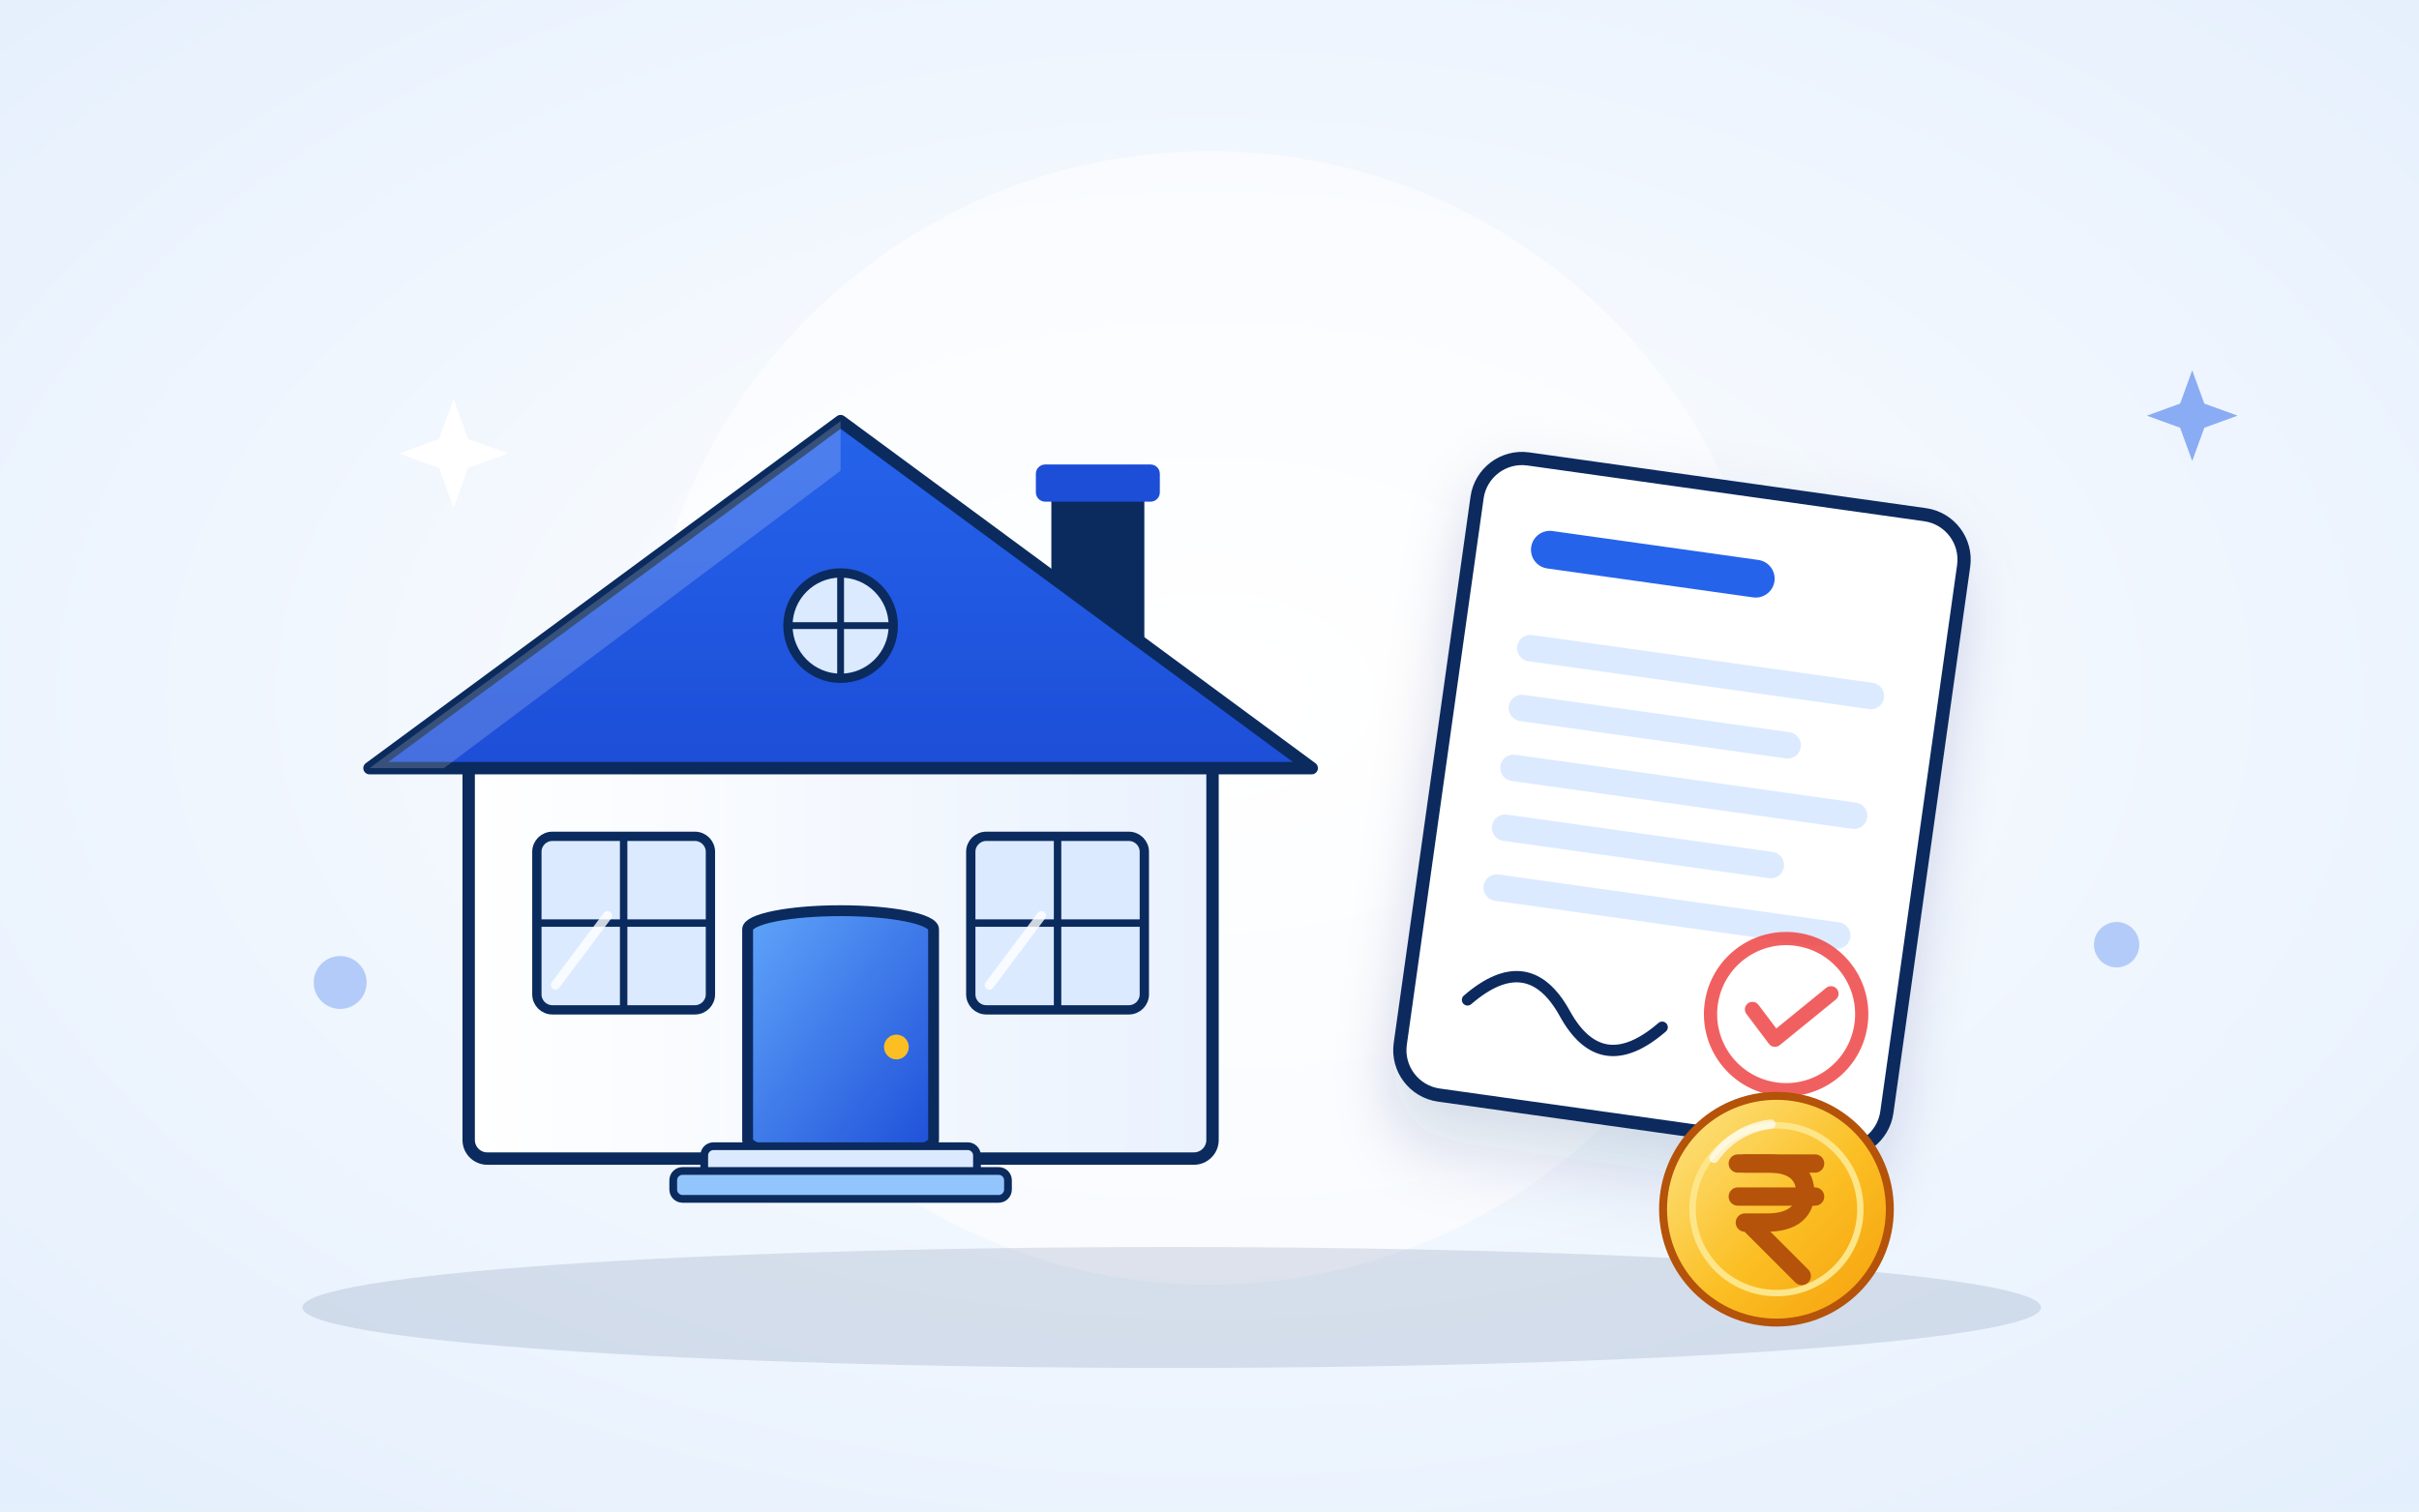
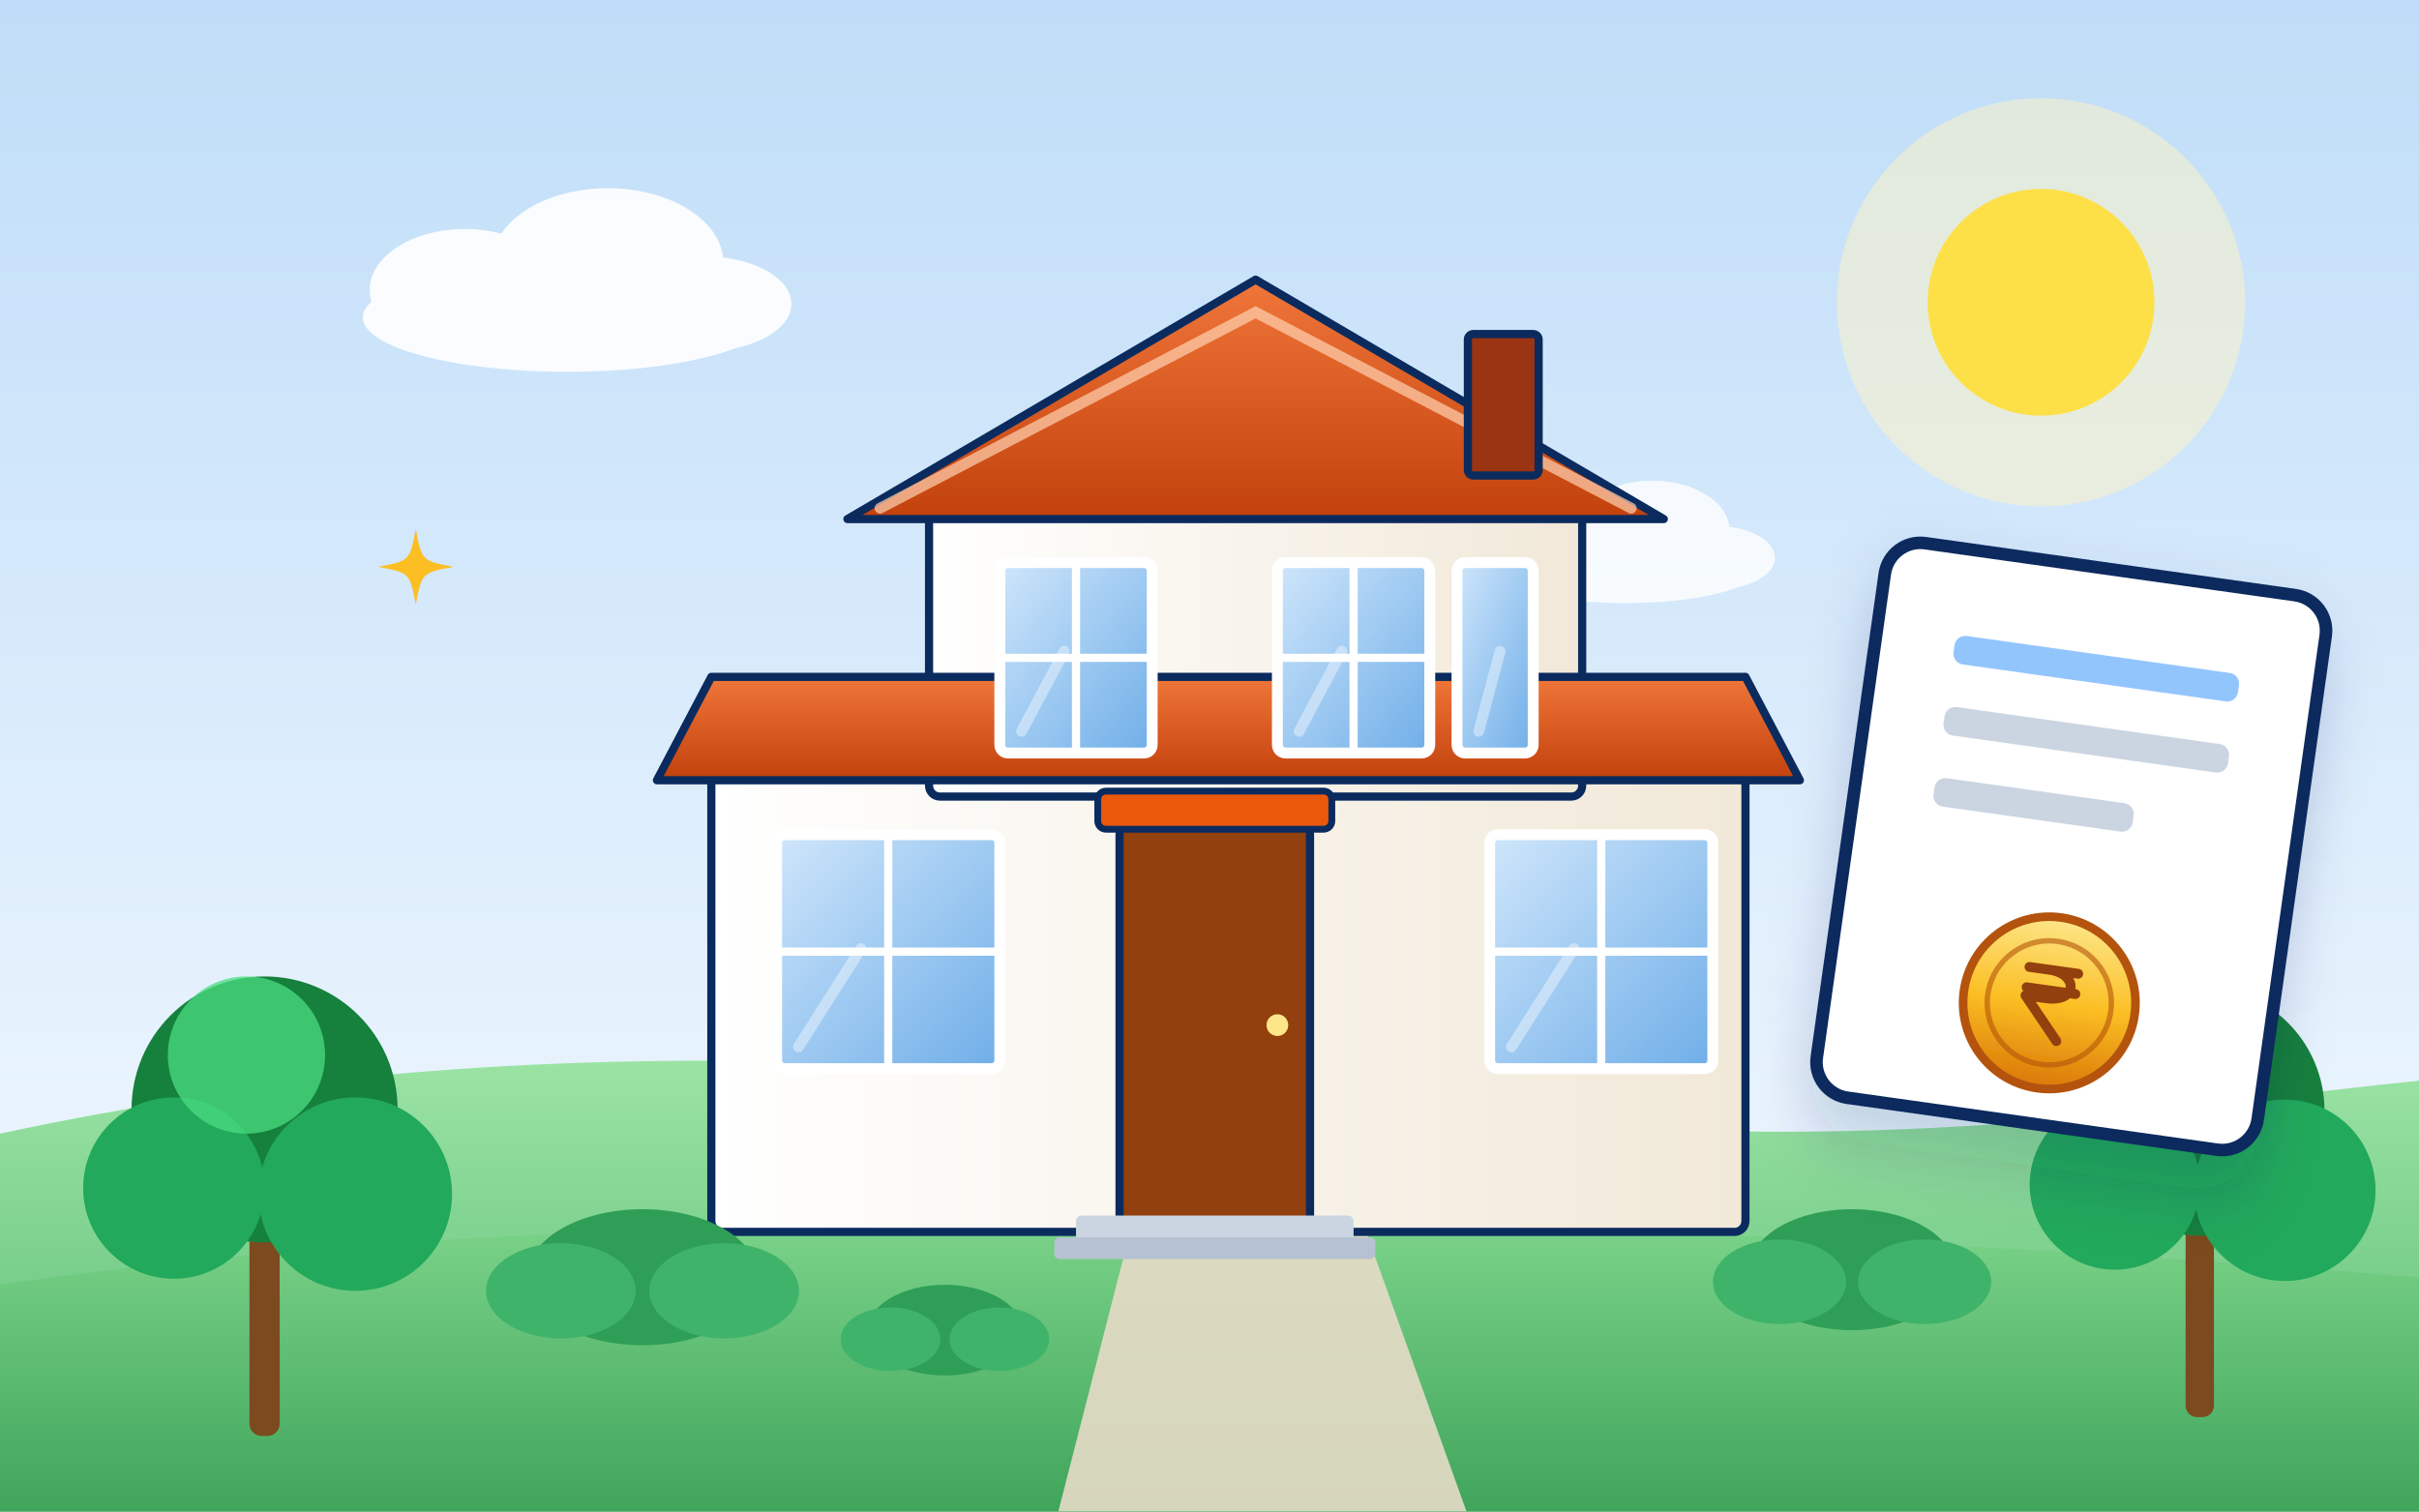
<svg xmlns="http://www.w3.org/2000/svg" viewBox="0 0 640 400" preserveAspectRatio="xMidYMid slice">
  <defs>
-     <radialGradient id="bg" cx="50%" cy="46%" r="72%">
-       <stop offset="0" stop-color="#fff" />
-       <stop offset="1" stop-color="#E4EFFD" />
-     </radialGradient>
+     <linearGradient id="sky" x1="0" y1="0" x2="0" y2="1">
+       <stop offset="0" stop-color="#BFDDF8" />
+       <stop offset=".65" stop-color="#E4F1FD" />
+       <stop offset="1" stop-color="#F6FAFF" />
+     </linearGradient>
+     <linearGradient id="dusk" x1="0" y1="0" x2="0" y2="1">
+       <stop offset="0" stop-color="#FDE7B8" />
+       <stop offset=".55" stop-color="#FDBA74" />
+       <stop offset="1" stop-color="#F97316" />
+     </linearGradient>
+     <linearGradient id="mint" x1="0" y1="0" x2="0" y2="1">
+       <stop offset="0" stop-color="#DDF3E6" />
+       <stop offset="1" stop-color="#F3FBF6" />
+     </linearGradient>
+     <linearGradient id="cream" x1="0" y1="0" x2="0" y2="1">
+       <stop offset="0" stop-color="#FFF4DC" />
+       <stop offset="1" stop-color="#FFFBF1" />
+     </linearGradient>
+     <linearGradient id="lav" x1="0" y1="0" x2="0" y2="1">
+       <stop offset="0" stop-color="#E9E4FB" />
+       <stop offset="1" stop-color="#F8F6FF" />
+     </linearGradient>
+     <linearGradient id="grass" x1="0" y1="0" x2="0" y2="1">
+       <stop offset="0" stop-color="#7BD389" />
+       <stop offset="1" stop-color="#3FA55B" />
+     </linearGradient>
+     <linearGradient id="grass2" x1="0" y1="0" x2="0" y2="1">
+       <stop offset="0" stop-color="#9BE3A4" />
+       <stop offset="1" stop-color="#56B972" />
+     </linearGradient>
    <linearGradient id="roof" x1="0" y1="0" x2="0" y2="1">
-       <stop offset="0" stop-color="#2563EB" />
+       <stop offset="0" stop-color="#F0763A" />
+       <stop offset="1" stop-color="#C2410C" />
+     </linearGradient>
+     <linearGradient id="roofd" x1="0" y1="0" x2="0" y2="1">
+       <stop offset="0" stop-color="#475569" />
+       <stop offset="1" stop-color="#1E293B" />
+     </linearGradient>
+     <linearGradient id="wall" x1="0" y1="0" x2="1" y2="0">
+       <stop offset="0" stop-color="#FFFFFF" />
+       <stop offset="1" stop-color="#F1E8D8" />
+     </linearGradient>
+     <linearGradient id="wallb" x1="0" y1="0" x2="1" y2="0">
+       <stop offset="0" stop-color="#EEF3FA" />
+       <stop offset="1" stop-color="#D3DEEE" />
+     </linearGradient>
+     <linearGradient id="glass" x1="0" y1="0" x2="1" y2="1">
+       <stop offset="0" stop-color="#CFE6FB" />
+       <stop offset="1" stop-color="#6FAEE8" />
+     </linearGradient>
+     <linearGradient id="blue" x1="0" y1="0" x2="1" y2="1">
+       <stop offset="0" stop-color="#60A5FA" />
      <stop offset="1" stop-color="#1D4ED8" />
    </linearGradient>
-     <linearGradient id="wall" x1="0" y1="0" x2="1" y2="0">
-       <stop offset="0" stop-color="#fff" />
-       <stop offset="1" stop-color="#EAF2FE" />
+     <linearGradient id="navy" x1="0" y1="0" x2="1" y2="1">
+       <stop offset="0" stop-color="#1E4A9A" />
+       <stop offset="1" stop-color="#0B2B5E" />
    </linearGradient>
    <linearGradient id="gold" x1="0" y1="0" x2="0" y2="1">
      <stop offset="0" stop-color="#FDE68A" />
-       <stop offset="1" stop-color="#F59E0B" />
+       <stop offset=".5" stop-color="#FBBF24" />
+       <stop offset="1" stop-color="#D97706" />
    </linearGradient>
-     <linearGradient id="goldH" x1="0" y1="0" x2="1" y2="1">
-       <stop offset="0" stop-color="#FDE68A" />
-       <stop offset=".55" stop-color="#FBBF24" />
-       <stop offset="1" stop-color="#F59E0B" />
+     <linearGradient id="green" x1="0" y1="0" x2="1" y2="1">
+       <stop offset="0" stop-color="#4ADE80" />
+       <stop offset="1" stop-color="#15803D" />
    </linearGradient>
-     <linearGradient id="ind" x1="0" y1="0" x2="1" y2="1">
-       <stop offset="0" stop-color="#60A5FA" />
-       <stop offset="1" stop-color="#1D4ED8" />
+     <linearGradient id="note" x1="0" y1="0" x2="1" y2="1">
+       <stop offset="0" stop-color="#D9F99D" />
+       <stop offset="1" stop-color="#86C44F" />
    </linearGradient>
-     <linearGradient id="leaf" x1="0" y1="0" x2="0" y2="1">
-       <stop offset="0" stop-color="#4ADE80" />
-       <stop offset="1" stop-color="#22C55E" />
+     <linearGradient id="teal" x1="0" y1="0" x2="1" y2="1">
+       <stop offset="0" stop-color="#5EEAD4" />
+       <stop offset="1" stop-color="#0F766E" />
    </linearGradient>
-     <filter id="sh" x="-30%" y="-30%" width="160%" height="170%">
-       <feDropShadow dx="0" dy="10" stdDeviation="9" flood-color="#0B2B5E" flood-opacity=".16" />
+     <linearGradient id="red" x1="0" y1="0" x2="1" y2="1">
+       <stop offset="0" stop-color="#FB7185" />
+       <stop offset="1" stop-color="#BE123C" />
+     </linearGradient>
+     <linearGradient id="purple" x1="0" y1="0" x2="1" y2="1">
+       <stop offset="0" stop-color="#A78BFA" />
+       <stop offset="1" stop-color="#6D28D9" />
+     </linearGradient>
+     <linearGradient id="steel" x1="0" y1="0" x2="1" y2="0">
+       <stop offset="0" stop-color="#E2E8F0" />
+       <stop offset="1" stop-color="#94A3B8" />
+     </linearGradient>
+     <filter id="sh" x="-30%" y="-30%" width="170%" height="180%">
+       <feDropShadow dx="0" dy="10" stdDeviation="9" flood-color="#0B2B5E" flood-opacity=".18" />
    </filter>
    <filter id="sh2" x="-30%" y="-30%" width="160%" height="170%">
-       <feDropShadow dx="0" dy="4" stdDeviation="4" flood-color="#0B2B5E" flood-opacity=".18" />
+       <feDropShadow dx="0" dy="4" stdDeviation="4" flood-color="#0B2B5E" flood-opacity=".2" />
    </filter>
  </defs>
-   <rect width="640" height="400" fill="url(#bg)" />
-   <circle cx="320" cy="190" r="150" fill="#fff" opacity=".55" />
-   <ellipse cx="310" cy="346" rx="230" ry="16" fill="#0B2B5E" opacity="0.12" />
-   <g transform="translate(-40 36) scale(0.82)">
-     <rect x="200" y="190" width="240" height="140" rx="6" fill="url(#wall)" stroke="#0B2B5E" stroke-width="4" stroke-linejoin="round" />
-     <rect x="388" y="112" width="30" height="62" rx="3" fill="#0B2B5E" />
-     <rect x="383" y="106" width="40" height="12" rx="3" fill="#1D4ED8" />
-     <polygon points="168,204 320,92 472,204" fill="url(#roof)" stroke="#0B2B5E" stroke-width="4" stroke-linejoin="round" />
-     <polygon points="168,204 320,92 320,108 192,204" fill="#fff" opacity=".18" />
-     <circle cx="320" cy="158" r="17" fill="#DBEAFE" stroke="#0B2B5E" stroke-width="3" />
-     <path d="M320 141v34M303 158h34" stroke="#0B2B5E" stroke-width="2.2" />
-     <rect x="222" y="226" width="56" height="56" rx="5" fill="#DBEAFE" stroke="#0B2B5E" stroke-width="3" />
-     <path d="M250.0 226v56M222 254.0h56" stroke="#0B2B5E" stroke-width="2.4" />
-     <path d="M228 274l16.8 -22.4" stroke="#fff" stroke-width="3" stroke-linecap="round" opacity=".8" />
-     <rect x="362" y="226" width="56" height="56" rx="5" fill="#DBEAFE" stroke="#0B2B5E" stroke-width="3" />
-     <path d="M390.0 226v56M362 254.0h56" stroke="#0B2B5E" stroke-width="2.4" />
-     <path d="M368 274l16.8 -22.4" stroke="#fff" stroke-width="3" stroke-linecap="round" opacity=".8" />
-     <rect x="290" y="250" width="60" height="80" rx="30" ry="6" fill="url(#ind)" stroke="#0B2B5E" stroke-width="3.5" />
-     <circle cx="338" cy="294" r="4" fill="#FBBF24" />
-     <rect x="276" y="326" width="88" height="10" rx="3" fill="#DBEAFE" stroke="#0B2B5E" stroke-width="2.5" />
-     <rect x="266" y="334" width="108" height="9" rx="3" fill="#93C5FD" stroke="#0B2B5E" stroke-width="2.5" />
+   <rect x="0" y="0" width="640" height="400" rx="0" fill="url(#sky)" />
+   <circle cx="540" cy="80" r="54" fill="#FFF3C4" opacity=".5" />
+   <circle cx="540" cy="80" r="30" fill="#FDE047" />
+   <g transform="translate(150 84) scale(0.9)" opacity="0.9">
+     <ellipse cx="0" cy="0" rx="60" ry="16" fill="#fff" />
+     <ellipse cx="-30" cy="-8" rx="28" ry="18" fill="#fff" />
+     <ellipse cx="12" cy="-16" rx="34" ry="22" fill="#fff" />
+     <ellipse cx="40" cy="-4" rx="26" ry="14" fill="#fff" />
  </g>
-   <g transform="rotate(8 445.0 213.0)" filter="url(#sh)">
-     <rect x="380" y="128" width="130" height="170" rx="12" fill="#fff" stroke="#0B2B5E" stroke-width="3.5" />
-     <rect x="396" y="146" width="65" height="10" rx="5" fill="#2563EB" />
-     <rect x="396" y="174" width="98" height="7" rx="3.5" fill="#DBEAFE" />
-     <rect x="396" y="190" width="78" height="7" rx="3.5" fill="#DBEAFE" />
-     <rect x="396" y="206" width="98" height="7" rx="3.5" fill="#DBEAFE" />
-     <rect x="396" y="222" width="78" height="7" rx="3.5" fill="#DBEAFE" />
-     <rect x="396" y="238" width="98" height="7" rx="3.5" fill="#DBEAFE" />
-     <path d="M396 272q14 -16 26 0t26 0" fill="none" stroke="#0B2B5E" stroke-width="3" stroke-linecap="round" />
-     <circle cx="480" cy="264" r="20" fill="none" stroke="#EF4444" stroke-width="3.5" opacity=".85" />
-     <path d="M471 264l7 7 13 -14" fill="none" stroke="#EF4444" stroke-width="4" stroke-linecap="round" stroke-linejoin="round" opacity=".85" />
+   <g transform="translate(430 150) scale(0.6)" opacity="0.8">
+     <ellipse cx="0" cy="0" rx="60" ry="16" fill="#fff" />
+     <ellipse cx="-30" cy="-8" rx="28" ry="18" fill="#fff" />
+     <ellipse cx="12" cy="-16" rx="34" ry="22" fill="#fff" />
+     <ellipse cx="40" cy="-4" rx="26" ry="14" fill="#fff" />
  </g>
-   <circle cx="470" cy="320" r="30" fill="url(#goldH)" stroke="#B45309" stroke-width="2.1" />
-   <circle cx="470" cy="320" r="22.2" fill="none" stroke="#FDE68A" stroke-width="1.7" />
-   <g transform="translate(470 320) scale(1.86)" fill="none" stroke="#B45309" stroke-width="2.6" stroke-linecap="round" stroke-linejoin="round">
-     <path d="M-5.5-6.5h11M-5.5-1.8h11" />
-     <path d="M-4.5-6.5h3.4c3.6 0 5.2 1.6 5.2 4.2s-1.8 4.2-5.4 4.2h-3.2" />
-     <path d="M-3.8 2.1L3.6 9.5" />
+   <path d="M0 300C140 270 260 280 400 296C500 306 580 292 640 286V400H0Z" fill="url(#grass2)" />
+   <path d="M0 340C160 316 420 320 640 338V400H0Z" fill="url(#grass)" />
+   <g transform="translate(70 332) scale(0.8)">
+     <rect x="-5" y="-10" width="10" height="70" rx="4" fill="#7C4A1E" />
+     <circle cx="0" cy="-48" r="44" fill="#16803D" />
+     <circle cx="-30" cy="-22" r="30" fill="#22A95B" />
+     <circle cx="30" cy="-20" r="32" fill="#22A95B" />
+     <circle cx="-6" cy="-66" r="26" fill="#4ADE80" opacity=".75" />
  </g>
-   <path d="M453.5 306.5a21.0 21.0 0 0 1 15.0 -9.0" stroke="#fff" stroke-width="2.5" stroke-linecap="round" fill="none" opacity=".7" />
-   <path d="M120 105.6L123.84 116.16 134.4 120 123.84 123.84 120 134.4 116.16 123.84 105.6 120 116.16 116.16Z" fill="#fff" opacity="1" />
-   <path d="M580 98L583.2 106.8 592 110 583.2 113.2 580 122 576.8 113.2 568 110 576.8 106.8Z" fill="#2563EB" opacity="0.5" />
-   <circle cx="90" cy="260" r="7" fill="#2563EB" opacity="0.3" />
-   <circle cx="560" cy="250" r="6" fill="#2563EB" opacity="0.3" />
+   <g transform="translate(582 330) scale(0.75)">
+     <rect x="-5" y="-10" width="10" height="70" rx="4" fill="#7C4A1E" />
+     <circle cx="0" cy="-48" r="44" fill="#16803D" />
+     <circle cx="-30" cy="-22" r="30" fill="#22A95B" />
+     <circle cx="30" cy="-20" r="32" fill="#22A95B" />
+     <circle cx="-6" cy="-66" r="26" fill="#4ADE80" opacity=".75" />
+   </g>
+   <path d="M280 400L300 322H360L388 400Z" fill="#E7DCC8" opacity=".9" />
+   <g transform="translate(325 326) scale(0.72)">
+     <rect x="-190" y="-170" width="380" height="170" rx="4" fill="url(#wall)" stroke="#0B2B5E" stroke-width="3" />
+     <rect x="-110" y="-270" width="240" height="110" rx="4" fill="url(#wall)" stroke="#0B2B5E" stroke-width="3" />
+     <path d="M-140 -262L10 -350L160 -262z" fill="url(#roof)" stroke="#0B2B5E" stroke-width="3" stroke-linejoin="round" />
+     <path d="M-128 -266L10 -338L148 -266" fill="none" stroke="#FFD2B0" stroke-width="4" opacity=".7" stroke-linecap="round" />
+     <rect x="88" y="-330" width="26" height="52" rx="2" fill="#9A3412" stroke="#0B2B5E" stroke-width="3" />
+     <path d="M-210 -166L-190 -204H190L210 -166z" fill="url(#roof)" stroke="#0B2B5E" stroke-width="3" stroke-linejoin="round" />
+     <rect x="-84" y="-246" width="56" height="70" rx="3" fill="url(#glass)" stroke="#fff" stroke-width="4" />
+     <path d="M-56 -246v70M-84 -211h56" fill="none" stroke="#fff" stroke-width="3" />
+     <path d="M-76 -184l15.68 -29.4" fill="none" stroke="#fff" stroke-width="4" opacity=".4" stroke-linecap="round" />
+     <rect x="18" y="-246" width="56" height="70" rx="3" fill="url(#glass)" stroke="#fff" stroke-width="4" />
+     <path d="M46 -246v70M18 -211h56" fill="none" stroke="#fff" stroke-width="3" />
+     <path d="M26 -184l15.68 -29.4" fill="none" stroke="#fff" stroke-width="4" opacity=".4" stroke-linecap="round" />
+     <rect x="84" y="-246" width="28" height="70" rx="3" fill="url(#glass)" stroke="#fff" stroke-width="4" />
+     <path d="M92 -184l7.84 -29.4" fill="none" stroke="#fff" stroke-width="4" opacity=".4" stroke-linecap="round" />
+     <rect x="-166" y="-146" width="82" height="86" rx="3" fill="url(#glass)" stroke="#fff" stroke-width="4" />
+     <path d="M-125 -146v86M-166 -103h82" fill="none" stroke="#fff" stroke-width="3" />
+     <path d="M-158 -68l22.96 -36.12" fill="none" stroke="#fff" stroke-width="4" opacity=".4" stroke-linecap="round" />
+     <rect x="96" y="-146" width="82" height="86" rx="3" fill="url(#glass)" stroke="#fff" stroke-width="4" />
+     <path d="M137 -146v86M96 -103h82" fill="none" stroke="#fff" stroke-width="3" />
+     <path d="M104 -68l22.96 -36.12" fill="none" stroke="#fff" stroke-width="4" opacity=".4" stroke-linecap="round" />
+     <rect x="-40" y="-150" width="70" height="150" rx="4" fill="#92400E" stroke="#0B2B5E" stroke-width="3" />
+     <circle cx="18" cy="-76" r="4" fill="#FDE68A" />
+     <rect x="-48" y="-162" width="86" height="14" rx="3" fill="#EA580C" stroke="#0B2B5E" stroke-width="2.5" />
+     <rect x="-56" y="-6" width="102" height="10" rx="2" fill="#CBD5E1" />
+     <rect x="-64" y="2" width="118" height="8" rx="2" fill="#B6C2D2" />
+   </g>
+   <g transform="translate(170 338) scale(0.9)">
+     <ellipse cx="0" cy="0" rx="34" ry="20" fill="#2F9E57" />
+     <ellipse cx="-24" cy="4" rx="22" ry="14" fill="#3FB36A" />
+     <ellipse cx="24" cy="4" rx="22" ry="14" fill="#3FB36A" />
+   </g>
+   <g transform="translate(490 336) scale(0.8)">
+     <ellipse cx="0" cy="0" rx="34" ry="20" fill="#2F9E57" />
+     <ellipse cx="-24" cy="4" rx="22" ry="14" fill="#3FB36A" />
+     <ellipse cx="24" cy="4" rx="22" ry="14" fill="#3FB36A" />
+   </g>
+   <g transform="translate(250 352) scale(0.6)">
+     <ellipse cx="0" cy="0" rx="34" ry="20" fill="#2F9E57" />
+     <ellipse cx="-24" cy="4" rx="22" ry="14" fill="#3FB36A" />
+     <ellipse cx="24" cy="4" rx="22" ry="14" fill="#3FB36A" />
+   </g>
+   <path d="M110 140C111.6 148.4 111.6 148.4 120 150C111.6 151.6 111.6 151.6 110 160C108.4 151.6 108.4 151.6 100 150C108.4 148.4 108.4 148.4 110 140z" fill="#FBBF24" />
+   <path d="M560 212C561.28 218.72 561.28 218.72 568 220C561.28 221.28 561.28 221.28 560 228C558.72 221.28 558.72 221.28 552 220C558.72 218.72 558.72 218.72 560 212z" fill="#fff" />
+   <g transform="translate(548 224) rotate(8) scale(.95)" filter="url(#sh)">
+     <rect x="-62" y="-78" width="124" height="156" rx="10" fill="#fff" stroke="#0B2B5E" stroke-width="3.5" />
+     <rect x="-40" y="-54" width="80" height="8" rx="3" fill="#93C5FD" />
+     <rect x="-40" y="-34" width="80" height="8" rx="3" fill="#CBD5E1" />
+     <rect x="-40" y="-14" width="56" height="8" rx="3" fill="#CBD5E1" />
+     <circle cx="0" cy="44" r="24" fill="url(#gold)" stroke="#B45309" stroke-width="2.4" />
+     <circle cx="0" cy="44" r="17.28" fill="none" stroke="#B45309" stroke-width="1.5" opacity=".6" />
+     <g transform="translate(0 44) scale(1.14286)">
+       <path d="M-6 -8H6M-6 -3H6M-6 -8H-1C6 -8 7 -1 -1 -1H-6L3 9" fill="none" stroke="#92400E" stroke-width="2.4" stroke-linecap="round" stroke-linejoin="round" />
+     </g>
+   </g>
</svg>
